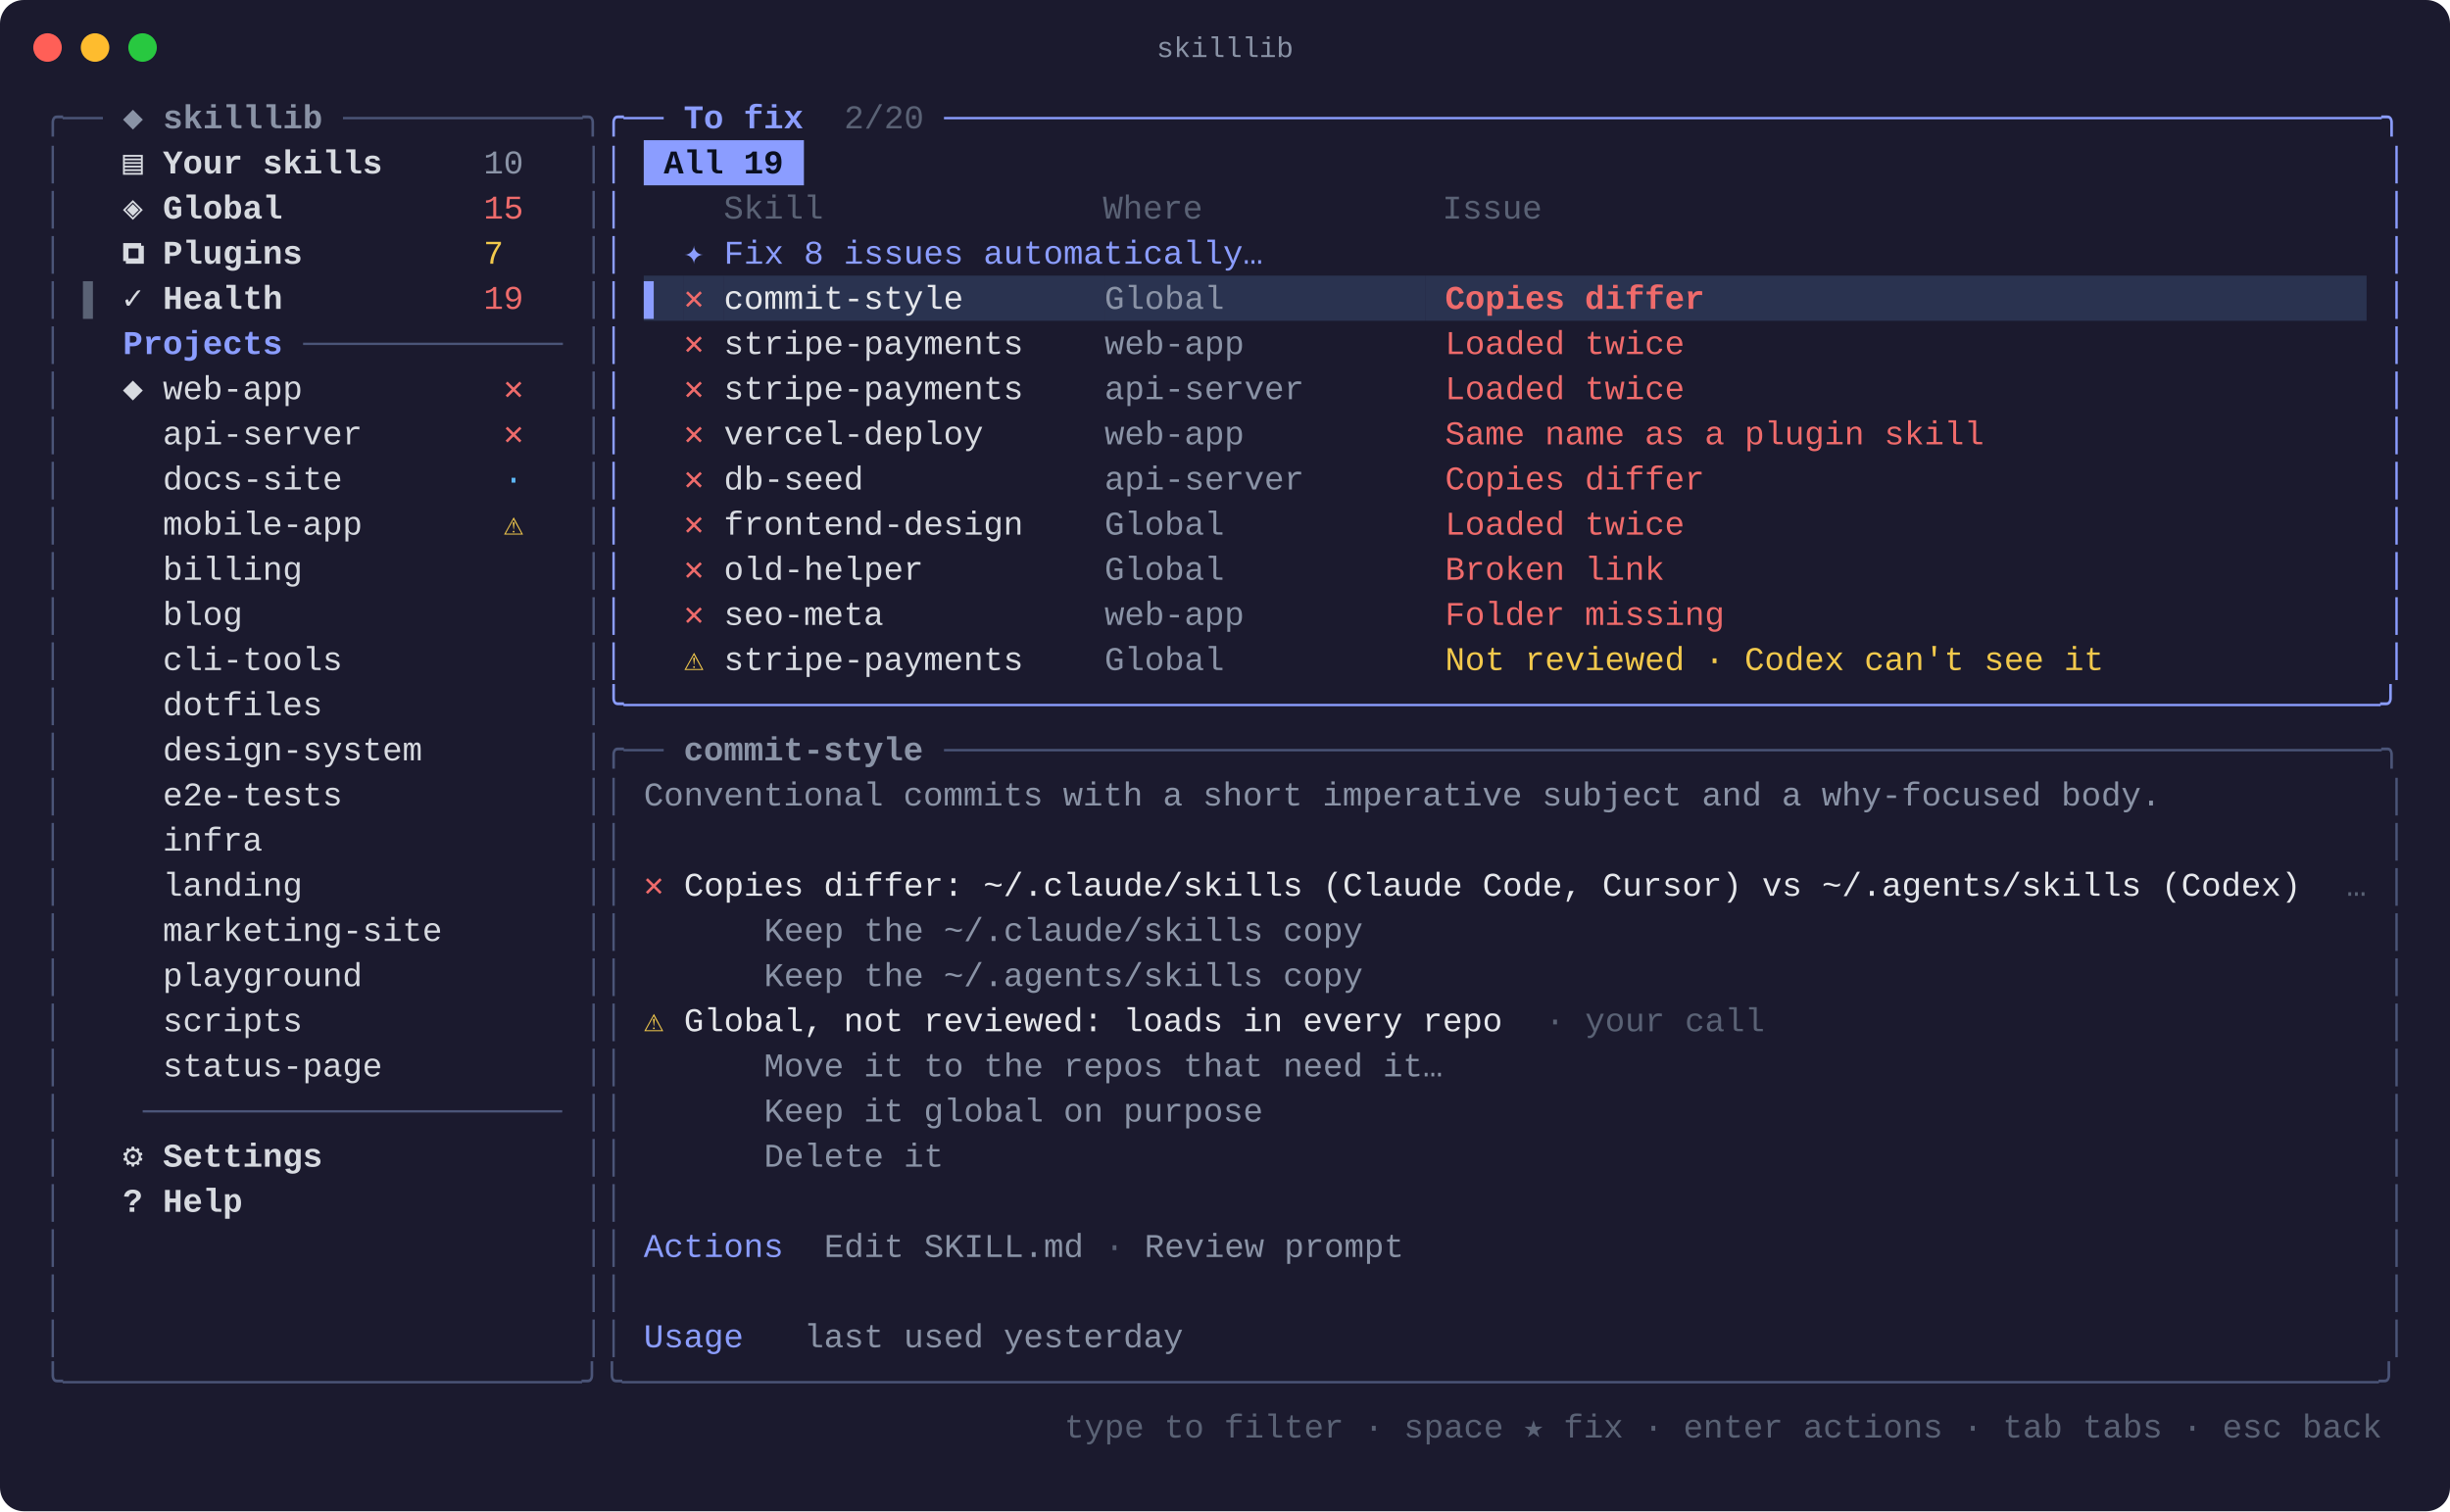
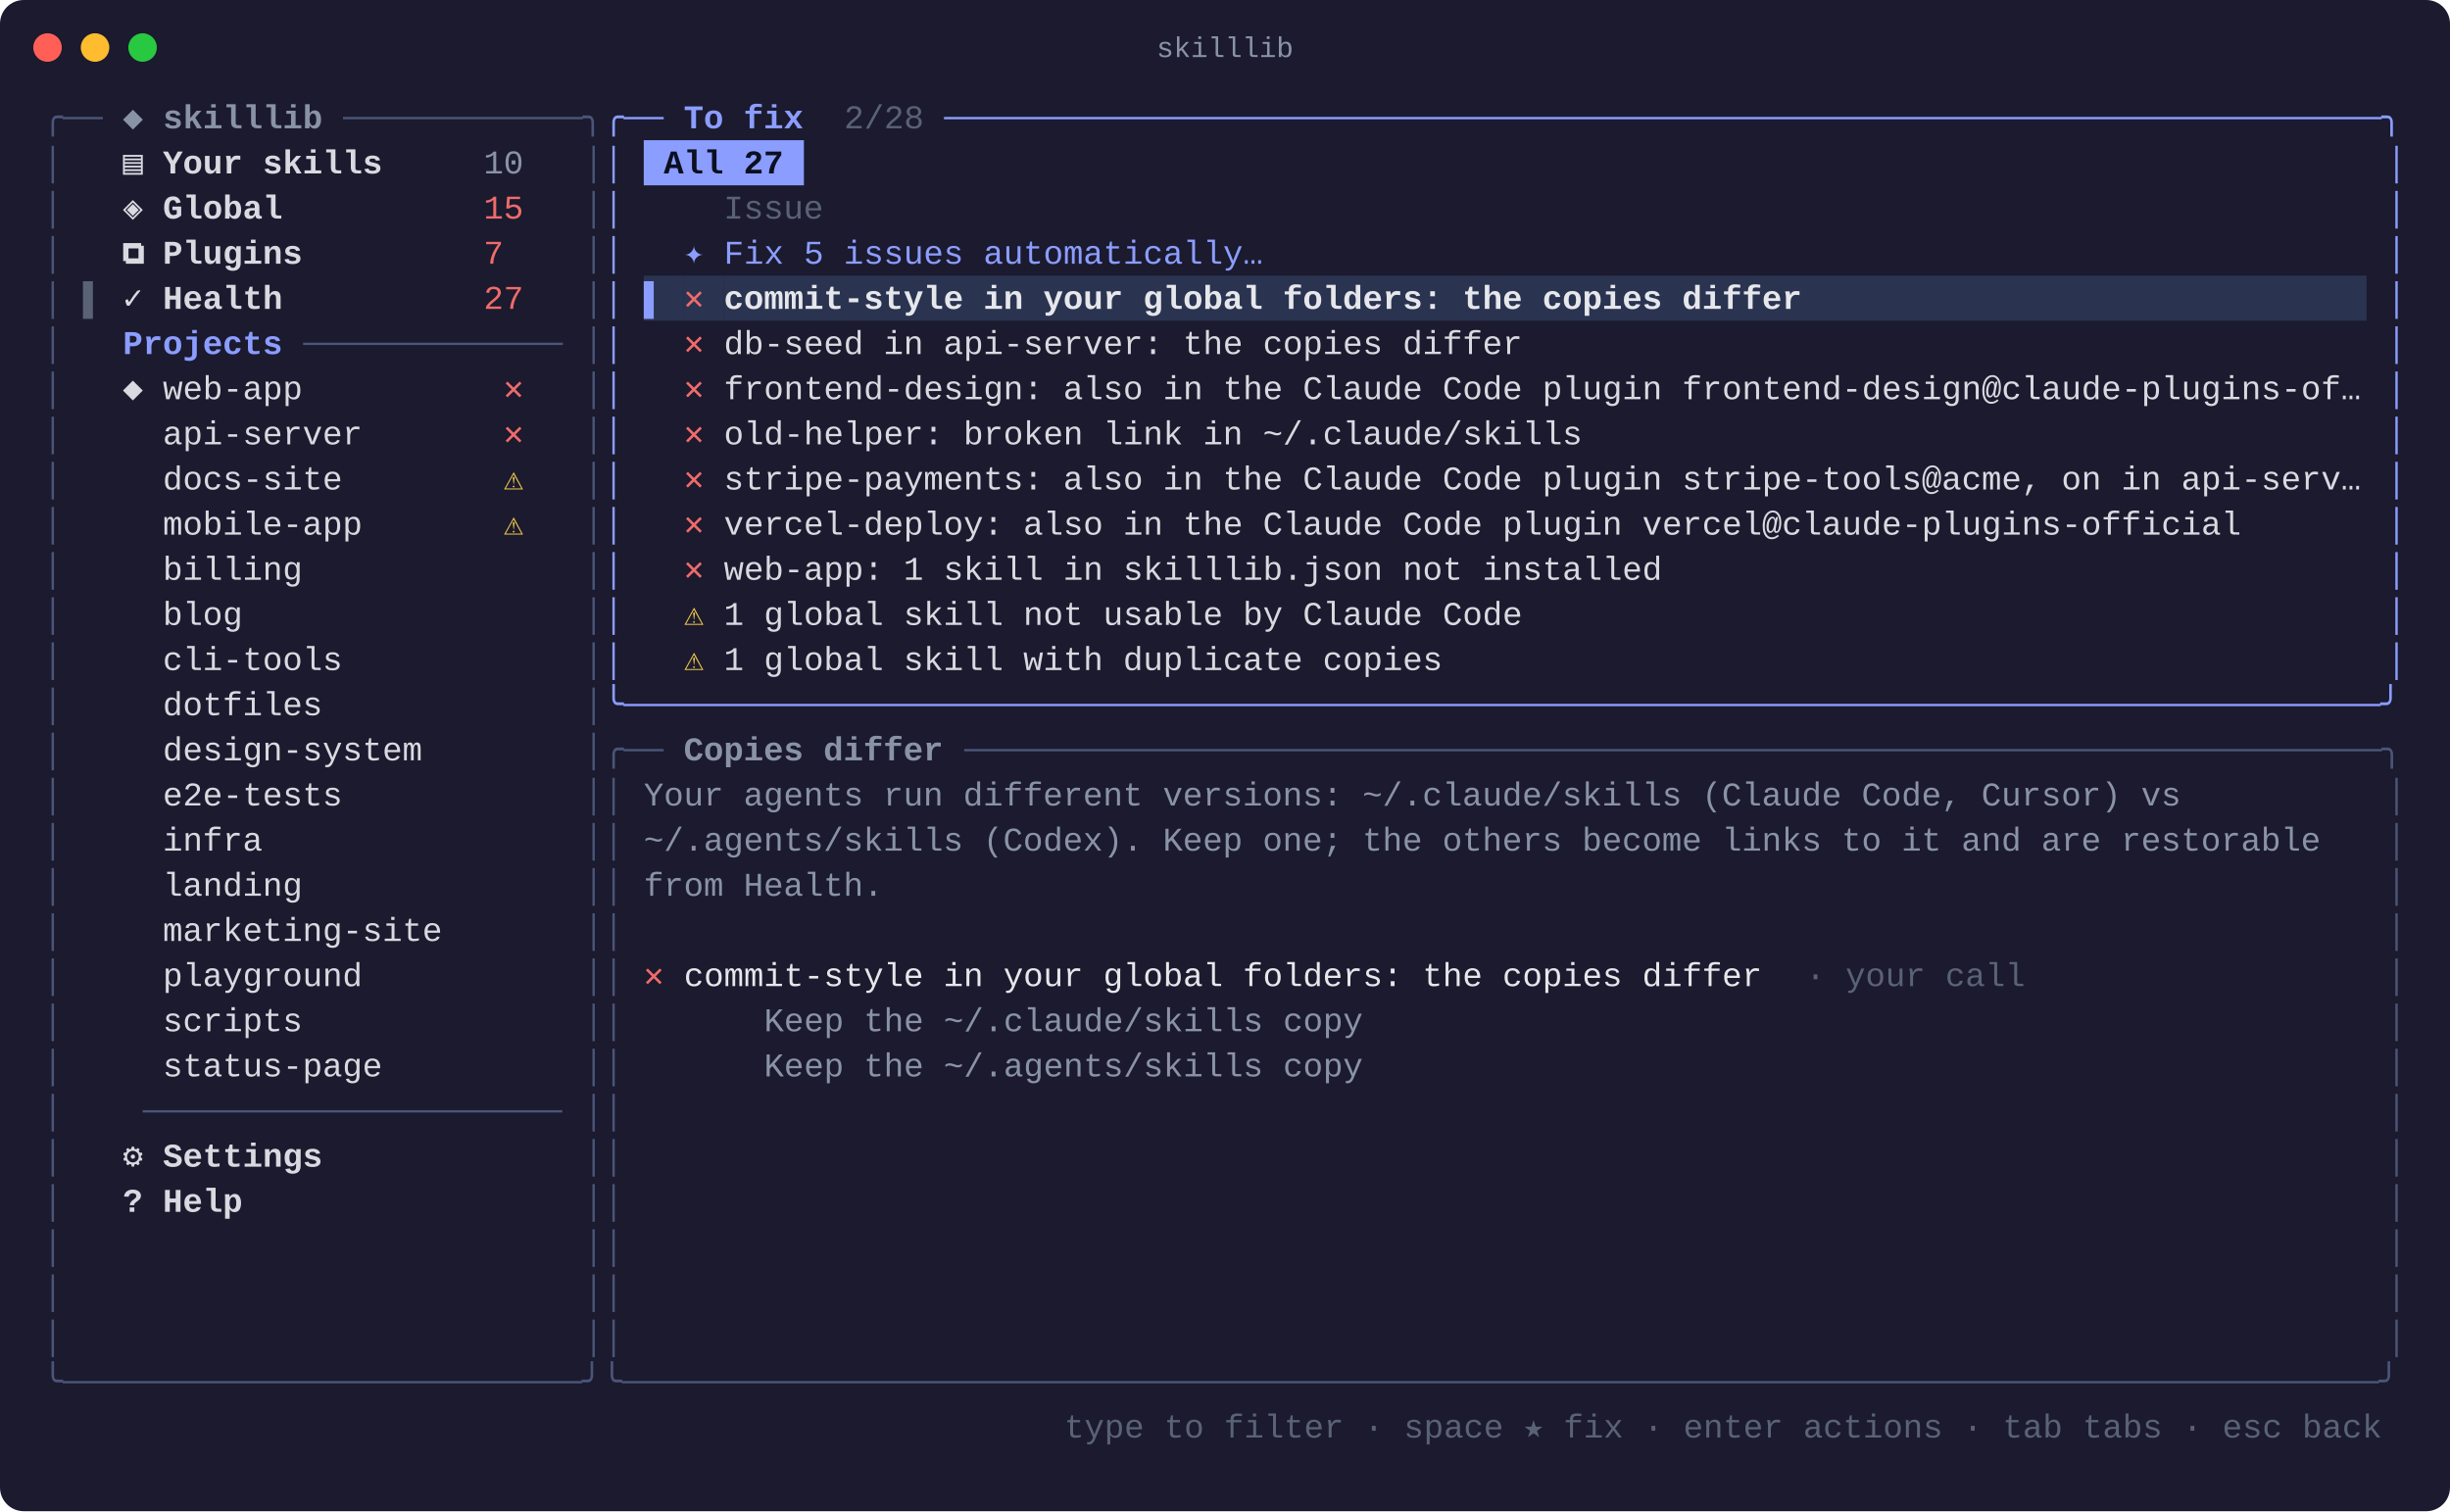
<svg xmlns="http://www.w3.org/2000/svg" width="1031" height="636" viewBox="0 0 1031 636" font-family="SFMono-Regular, Menlo, Consolas, 'Liberation Mono', monospace" font-size="14">
  <rect width="1031" height="636" rx="10" fill="#1b1a2e" />
  <circle cx="20" cy="20" r="6" fill="#ff5f57" />
  <circle cx="40" cy="20" r="6" fill="#febc2e" />
  <circle cx="60" cy="20" r="6" fill="#28c840" />
  <text x="515.5" y="24" fill="#8a93a6" font-size="12" text-anchor="middle">skilllib</text>
  <text x="18.0" y="54.0" fill="#4b5578" xml:space="preserve" textLength="25.3" lengthAdjust="spacingAndGlyphs">╭──</text>
  <text x="43.3" y="54.0" fill="#8a93a6" font-weight="bold" xml:space="preserve" textLength="101.2" lengthAdjust="spacingAndGlyphs"> ◆ skilllib </text>
  <text x="144.4" y="54.0" fill="#4b5578" xml:space="preserve" textLength="109.6" lengthAdjust="spacingAndGlyphs">────────────╮</text>
  <text x="254.0" y="54.0" fill="#8b9dff" xml:space="preserve" textLength="25.3" lengthAdjust="spacingAndGlyphs">╭──</text>
  <text x="279.3" y="54.0" fill="#8b9dff" font-weight="bold" xml:space="preserve" textLength="67.4" lengthAdjust="spacingAndGlyphs"> To fix </text>
-   <text x="346.8" y="54.0" fill="#5a6275" xml:space="preserve" textLength="50.6" lengthAdjust="spacingAndGlyphs"> 2/20 </text>
+   <text x="346.8" y="54.0" fill="#5a6275" xml:space="preserve" textLength="50.6" lengthAdjust="spacingAndGlyphs"> 2/28 </text>
  <text x="397.3" y="54.0" fill="#8b9dff" xml:space="preserve" textLength="615.4" lengthAdjust="spacingAndGlyphs">────────────────────────────────────────────────────────────────────────╮</text>
  <text x="18.0" y="73.0" fill="#4b5578" xml:space="preserve" textLength="8.4" lengthAdjust="spacingAndGlyphs">│</text>
  <text x="51.7" y="73.0" fill="#d7dae0" font-weight="bold" xml:space="preserve" textLength="151.7" lengthAdjust="spacingAndGlyphs">▤ Your skills     </text>
  <text x="203.5" y="73.0" fill="#8a93a6" xml:space="preserve" textLength="33.7" lengthAdjust="spacingAndGlyphs">10  </text>
  <text x="245.6" y="73.0" fill="#4b5578" xml:space="preserve" textLength="8.4" lengthAdjust="spacingAndGlyphs">│</text>
  <text x="254.0" y="73.0" fill="#8b9dff" xml:space="preserve" textLength="8.4" lengthAdjust="spacingAndGlyphs">│</text>
  <rect x="270.9" y="59.0" width="67.4" height="19" fill="#8b9dff" />
-   <text x="270.9" y="73.0" fill="#0b1020" font-weight="bold" xml:space="preserve" textLength="67.4" lengthAdjust="spacingAndGlyphs"> All 19 </text>
+   <text x="270.9" y="73.0" fill="#0b1020" font-weight="bold" xml:space="preserve" textLength="67.4" lengthAdjust="spacingAndGlyphs"> All 27 </text>
  <text x="1004.3" y="73.0" fill="#8b9dff" xml:space="preserve" textLength="8.4" lengthAdjust="spacingAndGlyphs">│</text>
  <text x="18.0" y="92.0" fill="#4b5578" xml:space="preserve" textLength="8.4" lengthAdjust="spacingAndGlyphs">│</text>
  <text x="51.7" y="92.0" fill="#d7dae0" font-weight="bold" xml:space="preserve" textLength="151.7" lengthAdjust="spacingAndGlyphs">◈ Global          </text>
  <text x="203.5" y="92.0" fill="#ef6b6b" xml:space="preserve" textLength="33.7" lengthAdjust="spacingAndGlyphs">15  </text>
  <text x="245.6" y="92.0" fill="#4b5578" xml:space="preserve" textLength="8.4" lengthAdjust="spacingAndGlyphs">│</text>
  <text x="254.0" y="92.0" fill="#8b9dff" xml:space="preserve" textLength="8.4" lengthAdjust="spacingAndGlyphs">│</text>
-   <text x="270.9" y="92.0" fill="#5a6275" xml:space="preserve" textLength="725.0" lengthAdjust="spacingAndGlyphs">    Skill              Where            Issue                                         </text>
+   <text x="270.9" y="92.0" fill="#5a6275" xml:space="preserve" textLength="725.0" lengthAdjust="spacingAndGlyphs">    Issue                                                                             </text>
  <text x="1004.3" y="92.0" fill="#8b9dff" xml:space="preserve" textLength="8.4" lengthAdjust="spacingAndGlyphs">│</text>
  <text x="18.0" y="111.0" fill="#4b5578" xml:space="preserve" textLength="8.4" lengthAdjust="spacingAndGlyphs">│</text>
  <text x="51.7" y="111.0" fill="#d7dae0" font-weight="bold" xml:space="preserve" textLength="151.7" lengthAdjust="spacingAndGlyphs">⧉ Plugins         </text>
-   <text x="203.5" y="111.0" fill="#f2c94c" xml:space="preserve" textLength="33.7" lengthAdjust="spacingAndGlyphs">7   </text>
+   <text x="203.5" y="111.0" fill="#ef6b6b" xml:space="preserve" textLength="33.7" lengthAdjust="spacingAndGlyphs">7   </text>
  <text x="245.6" y="111.0" fill="#4b5578" xml:space="preserve" textLength="8.4" lengthAdjust="spacingAndGlyphs">│</text>
  <text x="254.0" y="111.0" fill="#8b9dff" xml:space="preserve" textLength="8.4" lengthAdjust="spacingAndGlyphs">│</text>
-   <text x="287.8" y="111.0" fill="#8b9dff" xml:space="preserve" textLength="708.1" lengthAdjust="spacingAndGlyphs">✦ Fix 8 issues automatically…                                                       </text>
+   <text x="287.8" y="111.0" fill="#8b9dff" xml:space="preserve" textLength="708.1" lengthAdjust="spacingAndGlyphs">✦ Fix 5 issues automatically…                                                       </text>
  <text x="1004.3" y="111.0" fill="#8b9dff" xml:space="preserve" textLength="8.4" lengthAdjust="spacingAndGlyphs">│</text>
  <text x="18.0" y="130.0" fill="#4b5578" xml:space="preserve" textLength="8.4" lengthAdjust="spacingAndGlyphs">│</text>
  <text x="34.9" y="130.0" fill="#5a6275" xml:space="preserve" textLength="16.9" lengthAdjust="spacingAndGlyphs">▌ </text>
  <text x="51.7" y="130.0" fill="#d7dae0" font-weight="bold" xml:space="preserve" textLength="151.7" lengthAdjust="spacingAndGlyphs">✓ Health          </text>
-   <text x="203.5" y="130.0" fill="#ef6b6b" xml:space="preserve" textLength="33.7" lengthAdjust="spacingAndGlyphs">19  </text>
+   <text x="203.5" y="130.0" fill="#ef6b6b" xml:space="preserve" textLength="33.7" lengthAdjust="spacingAndGlyphs">27  </text>
  <text x="245.6" y="130.0" fill="#4b5578" xml:space="preserve" textLength="8.4" lengthAdjust="spacingAndGlyphs">│</text>
  <text x="254.0" y="130.0" fill="#8b9dff" xml:space="preserve" textLength="8.4" lengthAdjust="spacingAndGlyphs">│</text>
  <rect x="270.9" y="116.0" width="16.9" height="19" fill="#2a3350" />
  <text x="270.9" y="130.0" fill="#8b9dff" xml:space="preserve" textLength="16.9" lengthAdjust="spacingAndGlyphs">▌ </text>
  <rect x="287.8" y="116.0" width="16.9" height="19" fill="#2a3350" />
  <text x="287.8" y="130.0" fill="#ef6b6b" xml:space="preserve" textLength="16.9" lengthAdjust="spacingAndGlyphs">✕ </text>
-   <rect x="304.6" y="116.0" width="160.2" height="19" fill="#2a3350" />
-   <text x="304.6" y="130.0" fill="#e5e7eb" xml:space="preserve" textLength="160.2" lengthAdjust="spacingAndGlyphs">commit-style       </text>
-   <rect x="464.8" y="116.0" width="134.9" height="19" fill="#2a3350" />
-   <text x="464.8" y="130.0" fill="#8a93a6" xml:space="preserve" textLength="134.9" lengthAdjust="spacingAndGlyphs">Global          </text>
-   <rect x="599.7" y="116.0" width="396.2" height="19" fill="#2a3350" />
-   <text x="599.7" y="130.0" fill="#ef6b6b" font-weight="bold" xml:space="preserve" textLength="396.2" lengthAdjust="spacingAndGlyphs"> Copies differ                                 </text>
+   <rect x="304.6" y="116.0" width="691.3" height="19" fill="#2a3350" />
+   <text x="304.6" y="130.0" fill="#e5e7eb" font-weight="bold" xml:space="preserve" textLength="691.3" lengthAdjust="spacingAndGlyphs">commit-style in your global folders: the copies differ                            </text>
  <text x="1004.3" y="130.0" fill="#8b9dff" xml:space="preserve" textLength="8.4" lengthAdjust="spacingAndGlyphs">│</text>
  <text x="18.0" y="149.0" fill="#4b5578" xml:space="preserve" textLength="8.4" lengthAdjust="spacingAndGlyphs">│</text>
  <text x="34.9" y="149.0" fill="#8b9dff" font-weight="bold" xml:space="preserve" textLength="92.7" lengthAdjust="spacingAndGlyphs">  Projects </text>
  <text x="127.6" y="149.0" fill="#4b5578" xml:space="preserve" textLength="109.6" lengthAdjust="spacingAndGlyphs">─────────────</text>
  <text x="245.6" y="149.0" fill="#4b5578" xml:space="preserve" textLength="8.4" lengthAdjust="spacingAndGlyphs">│</text>
  <text x="254.0" y="149.0" fill="#8b9dff" xml:space="preserve" textLength="8.4" lengthAdjust="spacingAndGlyphs">│</text>
  <text x="287.8" y="149.0" fill="#ef6b6b" xml:space="preserve" textLength="16.9" lengthAdjust="spacingAndGlyphs">✕ </text>
-   <text x="304.6" y="149.0" fill="#d7dae0" xml:space="preserve" textLength="160.2" lengthAdjust="spacingAndGlyphs">stripe-payments    </text>
-   <text x="464.8" y="149.0" fill="#8a93a6" xml:space="preserve" textLength="134.9" lengthAdjust="spacingAndGlyphs">web-app         </text>
-   <text x="599.7" y="149.0" fill="#ef6b6b" xml:space="preserve" textLength="396.2" lengthAdjust="spacingAndGlyphs"> Loaded twice                                  </text>
+   <text x="304.6" y="149.0" fill="#d7dae0" xml:space="preserve" textLength="699.7" lengthAdjust="spacingAndGlyphs">db-seed in api-server: the copies differ                                           </text>
  <text x="1004.3" y="149.0" fill="#8b9dff" xml:space="preserve" textLength="8.4" lengthAdjust="spacingAndGlyphs">│</text>
  <text x="18.0" y="168.0" fill="#4b5578" xml:space="preserve" textLength="8.4" lengthAdjust="spacingAndGlyphs">│</text>
  <text x="51.7" y="168.0" fill="#d7dae0" xml:space="preserve" textLength="160.2" lengthAdjust="spacingAndGlyphs">◆ web-app          </text>
  <text x="211.9" y="168.0" fill="#ef6b6b" xml:space="preserve" textLength="25.3" lengthAdjust="spacingAndGlyphs">✕  </text>
  <text x="245.6" y="168.0" fill="#4b5578" xml:space="preserve" textLength="8.4" lengthAdjust="spacingAndGlyphs">│</text>
  <text x="254.0" y="168.0" fill="#8b9dff" xml:space="preserve" textLength="8.4" lengthAdjust="spacingAndGlyphs">│</text>
  <text x="287.8" y="168.0" fill="#ef6b6b" xml:space="preserve" textLength="16.9" lengthAdjust="spacingAndGlyphs">✕ </text>
-   <text x="304.6" y="168.0" fill="#d7dae0" xml:space="preserve" textLength="160.2" lengthAdjust="spacingAndGlyphs">stripe-payments    </text>
-   <text x="464.8" y="168.0" fill="#8a93a6" xml:space="preserve" textLength="134.9" lengthAdjust="spacingAndGlyphs">api-server      </text>
-   <text x="599.7" y="168.0" fill="#ef6b6b" xml:space="preserve" textLength="396.2" lengthAdjust="spacingAndGlyphs"> Loaded twice                                  </text>
+   <text x="304.6" y="168.0" fill="#d7dae0" xml:space="preserve" textLength="699.7" lengthAdjust="spacingAndGlyphs">frontend-design: also in the Claude Code plugin frontend-design@claude-plugins-of… </text>
  <text x="1004.3" y="168.0" fill="#8b9dff" xml:space="preserve" textLength="8.4" lengthAdjust="spacingAndGlyphs">│</text>
  <text x="18.0" y="187.0" fill="#4b5578" xml:space="preserve" textLength="8.4" lengthAdjust="spacingAndGlyphs">│</text>
  <text x="51.7" y="187.0" fill="#d7dae0" xml:space="preserve" textLength="160.2" lengthAdjust="spacingAndGlyphs">  api-server       </text>
  <text x="211.9" y="187.0" fill="#ef6b6b" xml:space="preserve" textLength="25.3" lengthAdjust="spacingAndGlyphs">✕  </text>
  <text x="245.6" y="187.0" fill="#4b5578" xml:space="preserve" textLength="8.4" lengthAdjust="spacingAndGlyphs">│</text>
  <text x="254.0" y="187.0" fill="#8b9dff" xml:space="preserve" textLength="8.4" lengthAdjust="spacingAndGlyphs">│</text>
  <text x="287.8" y="187.0" fill="#ef6b6b" xml:space="preserve" textLength="16.9" lengthAdjust="spacingAndGlyphs">✕ </text>
-   <text x="304.6" y="187.0" fill="#d7dae0" xml:space="preserve" textLength="160.2" lengthAdjust="spacingAndGlyphs">vercel-deploy      </text>
-   <text x="464.8" y="187.0" fill="#8a93a6" xml:space="preserve" textLength="134.9" lengthAdjust="spacingAndGlyphs">web-app         </text>
-   <text x="599.7" y="187.0" fill="#ef6b6b" xml:space="preserve" textLength="396.2" lengthAdjust="spacingAndGlyphs"> Same name as a plugin skill                   </text>
+   <text x="304.6" y="187.0" fill="#d7dae0" xml:space="preserve" textLength="699.7" lengthAdjust="spacingAndGlyphs">old-helper: broken link in ~/.claude/skills                                        </text>
  <text x="1004.3" y="187.0" fill="#8b9dff" xml:space="preserve" textLength="8.4" lengthAdjust="spacingAndGlyphs">│</text>
  <text x="18.0" y="206.0" fill="#4b5578" xml:space="preserve" textLength="8.4" lengthAdjust="spacingAndGlyphs">│</text>
  <text x="51.7" y="206.0" fill="#d7dae0" xml:space="preserve" textLength="160.2" lengthAdjust="spacingAndGlyphs">  docs-site        </text>
-   <text x="211.9" y="206.0" fill="#5eb8f7" xml:space="preserve" textLength="25.3" lengthAdjust="spacingAndGlyphs">·  </text>
+   <text x="211.9" y="206.0" fill="#f2c94c" xml:space="preserve" textLength="25.3" lengthAdjust="spacingAndGlyphs">⚠  </text>
  <text x="245.6" y="206.0" fill="#4b5578" xml:space="preserve" textLength="8.4" lengthAdjust="spacingAndGlyphs">│</text>
  <text x="254.0" y="206.0" fill="#8b9dff" xml:space="preserve" textLength="8.4" lengthAdjust="spacingAndGlyphs">│</text>
  <text x="287.8" y="206.0" fill="#ef6b6b" xml:space="preserve" textLength="16.9" lengthAdjust="spacingAndGlyphs">✕ </text>
-   <text x="304.6" y="206.0" fill="#d7dae0" xml:space="preserve" textLength="160.2" lengthAdjust="spacingAndGlyphs">db-seed            </text>
-   <text x="464.8" y="206.0" fill="#8a93a6" xml:space="preserve" textLength="134.9" lengthAdjust="spacingAndGlyphs">api-server      </text>
-   <text x="599.7" y="206.0" fill="#ef6b6b" xml:space="preserve" textLength="396.2" lengthAdjust="spacingAndGlyphs"> Copies differ                                 </text>
+   <text x="304.6" y="206.0" fill="#d7dae0" xml:space="preserve" textLength="699.7" lengthAdjust="spacingAndGlyphs">stripe-payments: also in the Claude Code plugin stripe-tools@acme, on in api-serv… </text>
  <text x="1004.3" y="206.0" fill="#8b9dff" xml:space="preserve" textLength="8.4" lengthAdjust="spacingAndGlyphs">│</text>
  <text x="18.0" y="225.0" fill="#4b5578" xml:space="preserve" textLength="8.4" lengthAdjust="spacingAndGlyphs">│</text>
  <text x="51.7" y="225.0" fill="#d7dae0" xml:space="preserve" textLength="160.2" lengthAdjust="spacingAndGlyphs">  mobile-app       </text>
  <text x="211.9" y="225.0" fill="#f2c94c" xml:space="preserve" textLength="25.3" lengthAdjust="spacingAndGlyphs">⚠  </text>
  <text x="245.6" y="225.0" fill="#4b5578" xml:space="preserve" textLength="8.4" lengthAdjust="spacingAndGlyphs">│</text>
  <text x="254.0" y="225.0" fill="#8b9dff" xml:space="preserve" textLength="8.4" lengthAdjust="spacingAndGlyphs">│</text>
  <text x="287.8" y="225.0" fill="#ef6b6b" xml:space="preserve" textLength="16.9" lengthAdjust="spacingAndGlyphs">✕ </text>
-   <text x="304.6" y="225.0" fill="#d7dae0" xml:space="preserve" textLength="160.2" lengthAdjust="spacingAndGlyphs">frontend-design    </text>
-   <text x="464.8" y="225.0" fill="#8a93a6" xml:space="preserve" textLength="134.9" lengthAdjust="spacingAndGlyphs">Global          </text>
-   <text x="599.7" y="225.0" fill="#ef6b6b" xml:space="preserve" textLength="396.2" lengthAdjust="spacingAndGlyphs"> Loaded twice                                  </text>
+   <text x="304.6" y="225.0" fill="#d7dae0" xml:space="preserve" textLength="699.7" lengthAdjust="spacingAndGlyphs">vercel-deploy: also in the Claude Code plugin vercel@claude-plugins-official       </text>
  <text x="1004.3" y="225.0" fill="#8b9dff" xml:space="preserve" textLength="8.4" lengthAdjust="spacingAndGlyphs">│</text>
  <text x="18.0" y="244.0" fill="#4b5578" xml:space="preserve" textLength="8.4" lengthAdjust="spacingAndGlyphs">│</text>
  <text x="51.7" y="244.0" fill="#d7dae0" xml:space="preserve" textLength="193.9" lengthAdjust="spacingAndGlyphs">  billing              </text>
  <text x="245.6" y="244.0" fill="#4b5578" xml:space="preserve" textLength="8.4" lengthAdjust="spacingAndGlyphs">│</text>
  <text x="254.0" y="244.0" fill="#8b9dff" xml:space="preserve" textLength="8.4" lengthAdjust="spacingAndGlyphs">│</text>
  <text x="287.8" y="244.0" fill="#ef6b6b" xml:space="preserve" textLength="16.9" lengthAdjust="spacingAndGlyphs">✕ </text>
-   <text x="304.6" y="244.0" fill="#d7dae0" xml:space="preserve" textLength="160.2" lengthAdjust="spacingAndGlyphs">old-helper         </text>
-   <text x="464.8" y="244.0" fill="#8a93a6" xml:space="preserve" textLength="134.9" lengthAdjust="spacingAndGlyphs">Global          </text>
-   <text x="599.7" y="244.0" fill="#ef6b6b" xml:space="preserve" textLength="396.2" lengthAdjust="spacingAndGlyphs"> Broken link                                   </text>
+   <text x="304.6" y="244.0" fill="#d7dae0" xml:space="preserve" textLength="699.7" lengthAdjust="spacingAndGlyphs">web-app: 1 skill in skilllib.json not installed                                    </text>
  <text x="1004.3" y="244.0" fill="#8b9dff" xml:space="preserve" textLength="8.4" lengthAdjust="spacingAndGlyphs">│</text>
  <text x="18.0" y="263.0" fill="#4b5578" xml:space="preserve" textLength="8.4" lengthAdjust="spacingAndGlyphs">│</text>
  <text x="51.7" y="263.0" fill="#d7dae0" xml:space="preserve" textLength="193.9" lengthAdjust="spacingAndGlyphs">  blog                 </text>
  <text x="245.6" y="263.0" fill="#4b5578" xml:space="preserve" textLength="8.4" lengthAdjust="spacingAndGlyphs">│</text>
  <text x="254.0" y="263.0" fill="#8b9dff" xml:space="preserve" textLength="8.4" lengthAdjust="spacingAndGlyphs">│</text>
-   <text x="287.8" y="263.0" fill="#ef6b6b" xml:space="preserve" textLength="16.9" lengthAdjust="spacingAndGlyphs">✕ </text>
-   <text x="304.6" y="263.0" fill="#d7dae0" xml:space="preserve" textLength="160.2" lengthAdjust="spacingAndGlyphs">seo-meta           </text>
-   <text x="464.8" y="263.0" fill="#8a93a6" xml:space="preserve" textLength="134.9" lengthAdjust="spacingAndGlyphs">web-app         </text>
-   <text x="599.7" y="263.0" fill="#ef6b6b" xml:space="preserve" textLength="396.2" lengthAdjust="spacingAndGlyphs"> Folder missing                                </text>
+   <text x="287.8" y="263.0" fill="#f2c94c" xml:space="preserve" textLength="16.9" lengthAdjust="spacingAndGlyphs">⚠ </text>
+   <text x="304.6" y="263.0" fill="#d7dae0" xml:space="preserve" textLength="699.7" lengthAdjust="spacingAndGlyphs">1 global skill not usable by Claude Code                                           </text>
  <text x="1004.3" y="263.0" fill="#8b9dff" xml:space="preserve" textLength="8.4" lengthAdjust="spacingAndGlyphs">│</text>
  <text x="18.0" y="282.0" fill="#4b5578" xml:space="preserve" textLength="8.4" lengthAdjust="spacingAndGlyphs">│</text>
  <text x="51.7" y="282.0" fill="#d7dae0" xml:space="preserve" textLength="193.9" lengthAdjust="spacingAndGlyphs">  cli-tools            </text>
  <text x="245.6" y="282.0" fill="#4b5578" xml:space="preserve" textLength="8.4" lengthAdjust="spacingAndGlyphs">│</text>
  <text x="254.0" y="282.0" fill="#8b9dff" xml:space="preserve" textLength="8.4" lengthAdjust="spacingAndGlyphs">│</text>
  <text x="287.8" y="282.0" fill="#f2c94c" xml:space="preserve" textLength="16.9" lengthAdjust="spacingAndGlyphs">⚠ </text>
-   <text x="304.6" y="282.0" fill="#d7dae0" xml:space="preserve" textLength="160.2" lengthAdjust="spacingAndGlyphs">stripe-payments    </text>
-   <text x="464.8" y="282.0" fill="#8a93a6" xml:space="preserve" textLength="134.9" lengthAdjust="spacingAndGlyphs">Global          </text>
-   <text x="599.7" y="282.0" fill="#f2c94c" xml:space="preserve" textLength="396.2" lengthAdjust="spacingAndGlyphs"> Not reviewed · Codex can't see it             </text>
+   <text x="304.6" y="282.0" fill="#d7dae0" xml:space="preserve" textLength="699.7" lengthAdjust="spacingAndGlyphs">1 global skill with duplicate copies                                               </text>
  <text x="1004.3" y="282.0" fill="#8b9dff" xml:space="preserve" textLength="8.4" lengthAdjust="spacingAndGlyphs">│</text>
  <text x="18.0" y="301.0" fill="#4b5578" xml:space="preserve" textLength="8.4" lengthAdjust="spacingAndGlyphs">│</text>
  <text x="51.7" y="301.0" fill="#d7dae0" xml:space="preserve" textLength="193.9" lengthAdjust="spacingAndGlyphs">  dotfiles             </text>
  <text x="245.6" y="301.0" fill="#4b5578" xml:space="preserve" textLength="8.4" lengthAdjust="spacingAndGlyphs">│</text>
  <text x="254.0" y="301.0" fill="#8b9dff" xml:space="preserve" textLength="758.7" lengthAdjust="spacingAndGlyphs">╰────────────────────────────────────────────────────────────────────────────────────────╯</text>
  <text x="18.0" y="320.0" fill="#4b5578" xml:space="preserve" textLength="8.4" lengthAdjust="spacingAndGlyphs">│</text>
  <text x="51.7" y="320.0" fill="#d7dae0" xml:space="preserve" textLength="193.9" lengthAdjust="spacingAndGlyphs">  design-system        </text>
  <text x="245.6" y="320.0" fill="#4b5578" xml:space="preserve" textLength="33.7" lengthAdjust="spacingAndGlyphs">│╭──</text>
-   <text x="279.3" y="320.0" fill="#8a93a6" font-weight="bold" xml:space="preserve" textLength="118.0" lengthAdjust="spacingAndGlyphs"> commit-style </text>
-   <text x="397.3" y="320.0" fill="#4b5578" xml:space="preserve" textLength="615.4" lengthAdjust="spacingAndGlyphs">────────────────────────────────────────────────────────────────────────╮</text>
+   <text x="279.3" y="320.0" fill="#8a93a6" font-weight="bold" xml:space="preserve" textLength="126.4" lengthAdjust="spacingAndGlyphs"> Copies differ </text>
+   <text x="405.8" y="320.0" fill="#4b5578" xml:space="preserve" textLength="607.0" lengthAdjust="spacingAndGlyphs">───────────────────────────────────────────────────────────────────────╮</text>
  <text x="18.0" y="339.0" fill="#4b5578" xml:space="preserve" textLength="8.4" lengthAdjust="spacingAndGlyphs">│</text>
  <text x="51.7" y="339.0" fill="#d7dae0" xml:space="preserve" textLength="193.9" lengthAdjust="spacingAndGlyphs">  e2e-tests            </text>
  <text x="245.6" y="339.0" fill="#4b5578" xml:space="preserve" textLength="16.9" lengthAdjust="spacingAndGlyphs">││</text>
-   <text x="270.9" y="339.0" fill="#8a93a6" xml:space="preserve" textLength="640.7" lengthAdjust="spacingAndGlyphs">Conventional commits with a short imperative subject and a why-focused body.</text>
+   <text x="270.9" y="339.0" fill="#8a93a6" xml:space="preserve" textLength="649.1" lengthAdjust="spacingAndGlyphs">Your agents run different versions: ~/.claude/skills (Claude Code, Cursor) vs</text>
  <text x="1004.3" y="339.0" fill="#4b5578" xml:space="preserve" textLength="8.4" lengthAdjust="spacingAndGlyphs">│</text>
  <text x="18.0" y="358.0" fill="#4b5578" xml:space="preserve" textLength="8.4" lengthAdjust="spacingAndGlyphs">│</text>
  <text x="51.7" y="358.0" fill="#d7dae0" xml:space="preserve" textLength="193.9" lengthAdjust="spacingAndGlyphs">  infra                </text>
  <text x="245.6" y="358.0" fill="#4b5578" xml:space="preserve" textLength="16.9" lengthAdjust="spacingAndGlyphs">││</text>
+   <text x="270.9" y="358.0" fill="#8a93a6" xml:space="preserve" textLength="708.1" lengthAdjust="spacingAndGlyphs">~/.agents/skills (Codex). Keep one; the others become links to it and are restorable</text>
  <text x="1004.3" y="358.0" fill="#4b5578" xml:space="preserve" textLength="8.4" lengthAdjust="spacingAndGlyphs">│</text>
  <text x="18.0" y="377.0" fill="#4b5578" xml:space="preserve" textLength="8.4" lengthAdjust="spacingAndGlyphs">│</text>
  <text x="51.7" y="377.0" fill="#d7dae0" xml:space="preserve" textLength="193.9" lengthAdjust="spacingAndGlyphs">  landing              </text>
  <text x="245.6" y="377.0" fill="#4b5578" xml:space="preserve" textLength="16.9" lengthAdjust="spacingAndGlyphs">││</text>
-   <text x="270.9" y="377.0" fill="#ef6b6b" xml:space="preserve" textLength="16.9" lengthAdjust="spacingAndGlyphs">✕ </text>
-   <text x="287.8" y="377.0" fill="#e5e7eb" xml:space="preserve" textLength="682.8" lengthAdjust="spacingAndGlyphs">Copies differ: ~/.claude/skills (Claude Code, Cursor) vs ~/.agents/skills (Codex)</text>
-   <text x="970.6" y="377.0" fill="#5a6275" xml:space="preserve" textLength="25.3" lengthAdjust="spacingAndGlyphs">  …</text>
+   <text x="270.9" y="377.0" fill="#8a93a6" xml:space="preserve" textLength="101.2" lengthAdjust="spacingAndGlyphs">from Health.</text>
  <text x="1004.3" y="377.0" fill="#4b5578" xml:space="preserve" textLength="8.4" lengthAdjust="spacingAndGlyphs">│</text>
  <text x="18.0" y="396.0" fill="#4b5578" xml:space="preserve" textLength="8.4" lengthAdjust="spacingAndGlyphs">│</text>
  <text x="51.7" y="396.0" fill="#d7dae0" xml:space="preserve" textLength="193.9" lengthAdjust="spacingAndGlyphs">  marketing-site       </text>
  <text x="245.6" y="396.0" fill="#4b5578" xml:space="preserve" textLength="16.9" lengthAdjust="spacingAndGlyphs">││</text>
-   <text x="321.5" y="396.0" fill="#8a93a6" xml:space="preserve" textLength="252.9" lengthAdjust="spacingAndGlyphs">Keep the ~/.claude/skills copy</text>
  <text x="1004.3" y="396.0" fill="#4b5578" xml:space="preserve" textLength="8.4" lengthAdjust="spacingAndGlyphs">│</text>
  <text x="18.0" y="415.0" fill="#4b5578" xml:space="preserve" textLength="8.4" lengthAdjust="spacingAndGlyphs">│</text>
  <text x="51.7" y="415.0" fill="#d7dae0" xml:space="preserve" textLength="193.9" lengthAdjust="spacingAndGlyphs">  playground           </text>
  <text x="245.6" y="415.0" fill="#4b5578" xml:space="preserve" textLength="16.9" lengthAdjust="spacingAndGlyphs">││</text>
-   <text x="321.5" y="415.0" fill="#8a93a6" xml:space="preserve" textLength="252.9" lengthAdjust="spacingAndGlyphs">Keep the ~/.agents/skills copy</text>
+   <text x="270.9" y="415.0" fill="#ef6b6b" xml:space="preserve" textLength="16.9" lengthAdjust="spacingAndGlyphs">✕ </text>
+   <text x="287.8" y="415.0" fill="#e5e7eb" xml:space="preserve" textLength="455.2" lengthAdjust="spacingAndGlyphs">commit-style in your global folders: the copies differ</text>
+   <text x="743.0" y="415.0" fill="#5a6275" xml:space="preserve" textLength="109.6" lengthAdjust="spacingAndGlyphs">  · your call</text>
  <text x="1004.3" y="415.0" fill="#4b5578" xml:space="preserve" textLength="8.4" lengthAdjust="spacingAndGlyphs">│</text>
  <text x="18.0" y="434.0" fill="#4b5578" xml:space="preserve" textLength="8.4" lengthAdjust="spacingAndGlyphs">│</text>
  <text x="51.7" y="434.0" fill="#d7dae0" xml:space="preserve" textLength="193.9" lengthAdjust="spacingAndGlyphs">  scripts              </text>
  <text x="245.6" y="434.0" fill="#4b5578" xml:space="preserve" textLength="16.9" lengthAdjust="spacingAndGlyphs">││</text>
-   <text x="270.9" y="434.0" fill="#f2c94c" xml:space="preserve" textLength="16.9" lengthAdjust="spacingAndGlyphs">⚠ </text>
-   <text x="287.8" y="434.0" fill="#e5e7eb" xml:space="preserve" textLength="345.6" lengthAdjust="spacingAndGlyphs">Global, not reviewed: loads in every repo</text>
-   <text x="633.4" y="434.0" fill="#5a6275" xml:space="preserve" textLength="109.6" lengthAdjust="spacingAndGlyphs">  · your call</text>
+   <text x="321.5" y="434.0" fill="#8a93a6" xml:space="preserve" textLength="252.9" lengthAdjust="spacingAndGlyphs">Keep the ~/.claude/skills copy</text>
  <text x="1004.3" y="434.0" fill="#4b5578" xml:space="preserve" textLength="8.4" lengthAdjust="spacingAndGlyphs">│</text>
  <text x="18.0" y="453.0" fill="#4b5578" xml:space="preserve" textLength="8.4" lengthAdjust="spacingAndGlyphs">│</text>
  <text x="51.7" y="453.0" fill="#d7dae0" xml:space="preserve" textLength="193.9" lengthAdjust="spacingAndGlyphs">  status-page          </text>
  <text x="245.6" y="453.0" fill="#4b5578" xml:space="preserve" textLength="16.9" lengthAdjust="spacingAndGlyphs">││</text>
-   <text x="321.5" y="453.0" fill="#8a93a6" xml:space="preserve" textLength="286.6" lengthAdjust="spacingAndGlyphs">Move it to the repos that need it…</text>
+   <text x="321.5" y="453.0" fill="#8a93a6" xml:space="preserve" textLength="252.9" lengthAdjust="spacingAndGlyphs">Keep the ~/.agents/skills copy</text>
  <text x="1004.3" y="453.0" fill="#4b5578" xml:space="preserve" textLength="8.4" lengthAdjust="spacingAndGlyphs">│</text>
  <text x="18.0" y="472.0" fill="#4b5578" xml:space="preserve" textLength="8.4" lengthAdjust="spacingAndGlyphs">│</text>
  <text x="60.1" y="472.0" fill="#4b5578" xml:space="preserve" textLength="177.0" lengthAdjust="spacingAndGlyphs">─────────────────────</text>
  <text x="245.6" y="472.0" fill="#4b5578" xml:space="preserve" textLength="16.9" lengthAdjust="spacingAndGlyphs">││</text>
-   <text x="321.5" y="472.0" fill="#8a93a6" xml:space="preserve" textLength="210.8" lengthAdjust="spacingAndGlyphs">Keep it global on purpose</text>
  <text x="1004.3" y="472.0" fill="#4b5578" xml:space="preserve" textLength="8.4" lengthAdjust="spacingAndGlyphs">│</text>
  <text x="18.0" y="491.0" fill="#4b5578" xml:space="preserve" textLength="8.4" lengthAdjust="spacingAndGlyphs">│</text>
  <text x="51.7" y="491.0" fill="#d7dae0" font-weight="bold" xml:space="preserve" textLength="185.5" lengthAdjust="spacingAndGlyphs">⚙ Settings            </text>
  <text x="245.6" y="491.0" fill="#4b5578" xml:space="preserve" textLength="16.9" lengthAdjust="spacingAndGlyphs">││</text>
-   <text x="321.5" y="491.0" fill="#8a93a6" xml:space="preserve" textLength="75.9" lengthAdjust="spacingAndGlyphs">Delete it</text>
  <text x="1004.3" y="491.0" fill="#4b5578" xml:space="preserve" textLength="8.4" lengthAdjust="spacingAndGlyphs">│</text>
  <text x="18.0" y="510.0" fill="#4b5578" xml:space="preserve" textLength="8.4" lengthAdjust="spacingAndGlyphs">│</text>
  <text x="51.7" y="510.0" fill="#d7dae0" font-weight="bold" xml:space="preserve" textLength="185.5" lengthAdjust="spacingAndGlyphs">? Help                </text>
  <text x="245.6" y="510.0" fill="#4b5578" xml:space="preserve" textLength="16.9" lengthAdjust="spacingAndGlyphs">││</text>
  <text x="1004.3" y="510.0" fill="#4b5578" xml:space="preserve" textLength="8.4" lengthAdjust="spacingAndGlyphs">│</text>
  <text x="18.0" y="529.0" fill="#4b5578" xml:space="preserve" textLength="8.4" lengthAdjust="spacingAndGlyphs">│</text>
  <text x="245.6" y="529.0" fill="#4b5578" xml:space="preserve" textLength="16.9" lengthAdjust="spacingAndGlyphs">││</text>
-   <text x="270.9" y="529.0" fill="#8b9dff" xml:space="preserve" textLength="75.9" lengthAdjust="spacingAndGlyphs">Actions  </text>
-   <text x="346.8" y="529.0" fill="#8a93a6" xml:space="preserve" textLength="109.6" lengthAdjust="spacingAndGlyphs">Edit SKILL.md</text>
-   <text x="456.4" y="529.0" fill="#5a6275" xml:space="preserve" textLength="25.3" lengthAdjust="spacingAndGlyphs"> · </text>
-   <text x="481.6" y="529.0" fill="#8a93a6" xml:space="preserve" textLength="109.6" lengthAdjust="spacingAndGlyphs">Review prompt</text>
  <text x="1004.3" y="529.0" fill="#4b5578" xml:space="preserve" textLength="8.4" lengthAdjust="spacingAndGlyphs">│</text>
  <text x="18.0" y="548.0" fill="#4b5578" xml:space="preserve" textLength="8.4" lengthAdjust="spacingAndGlyphs">│</text>
  <text x="245.6" y="548.0" fill="#4b5578" xml:space="preserve" textLength="16.9" lengthAdjust="spacingAndGlyphs">││</text>
  <text x="1004.3" y="548.0" fill="#4b5578" xml:space="preserve" textLength="8.4" lengthAdjust="spacingAndGlyphs">│</text>
  <text x="18.0" y="567.0" fill="#4b5578" xml:space="preserve" textLength="8.4" lengthAdjust="spacingAndGlyphs">│</text>
  <text x="245.6" y="567.0" fill="#4b5578" xml:space="preserve" textLength="16.9" lengthAdjust="spacingAndGlyphs">││</text>
-   <text x="270.9" y="567.0" fill="#8b9dff" xml:space="preserve" textLength="42.1" lengthAdjust="spacingAndGlyphs">Usage</text>
-   <text x="313.1" y="567.0" fill="#8a93a6" xml:space="preserve" textLength="185.5" lengthAdjust="spacingAndGlyphs">   last used yesterday</text>
  <text x="1004.3" y="567.0" fill="#4b5578" xml:space="preserve" textLength="8.4" lengthAdjust="spacingAndGlyphs">│</text>
  <text x="18.0" y="586.0" fill="#4b5578" xml:space="preserve" textLength="994.7" lengthAdjust="spacingAndGlyphs">╰──────────────────────────╯╰────────────────────────────────────────────────────────────────────────────────────────╯</text>
  <text x="447.9" y="605.0" fill="#5a6275" xml:space="preserve" textLength="564.8" lengthAdjust="spacingAndGlyphs">type to filter · space ★ fix · enter actions · tab tabs · esc back </text>
</svg>
